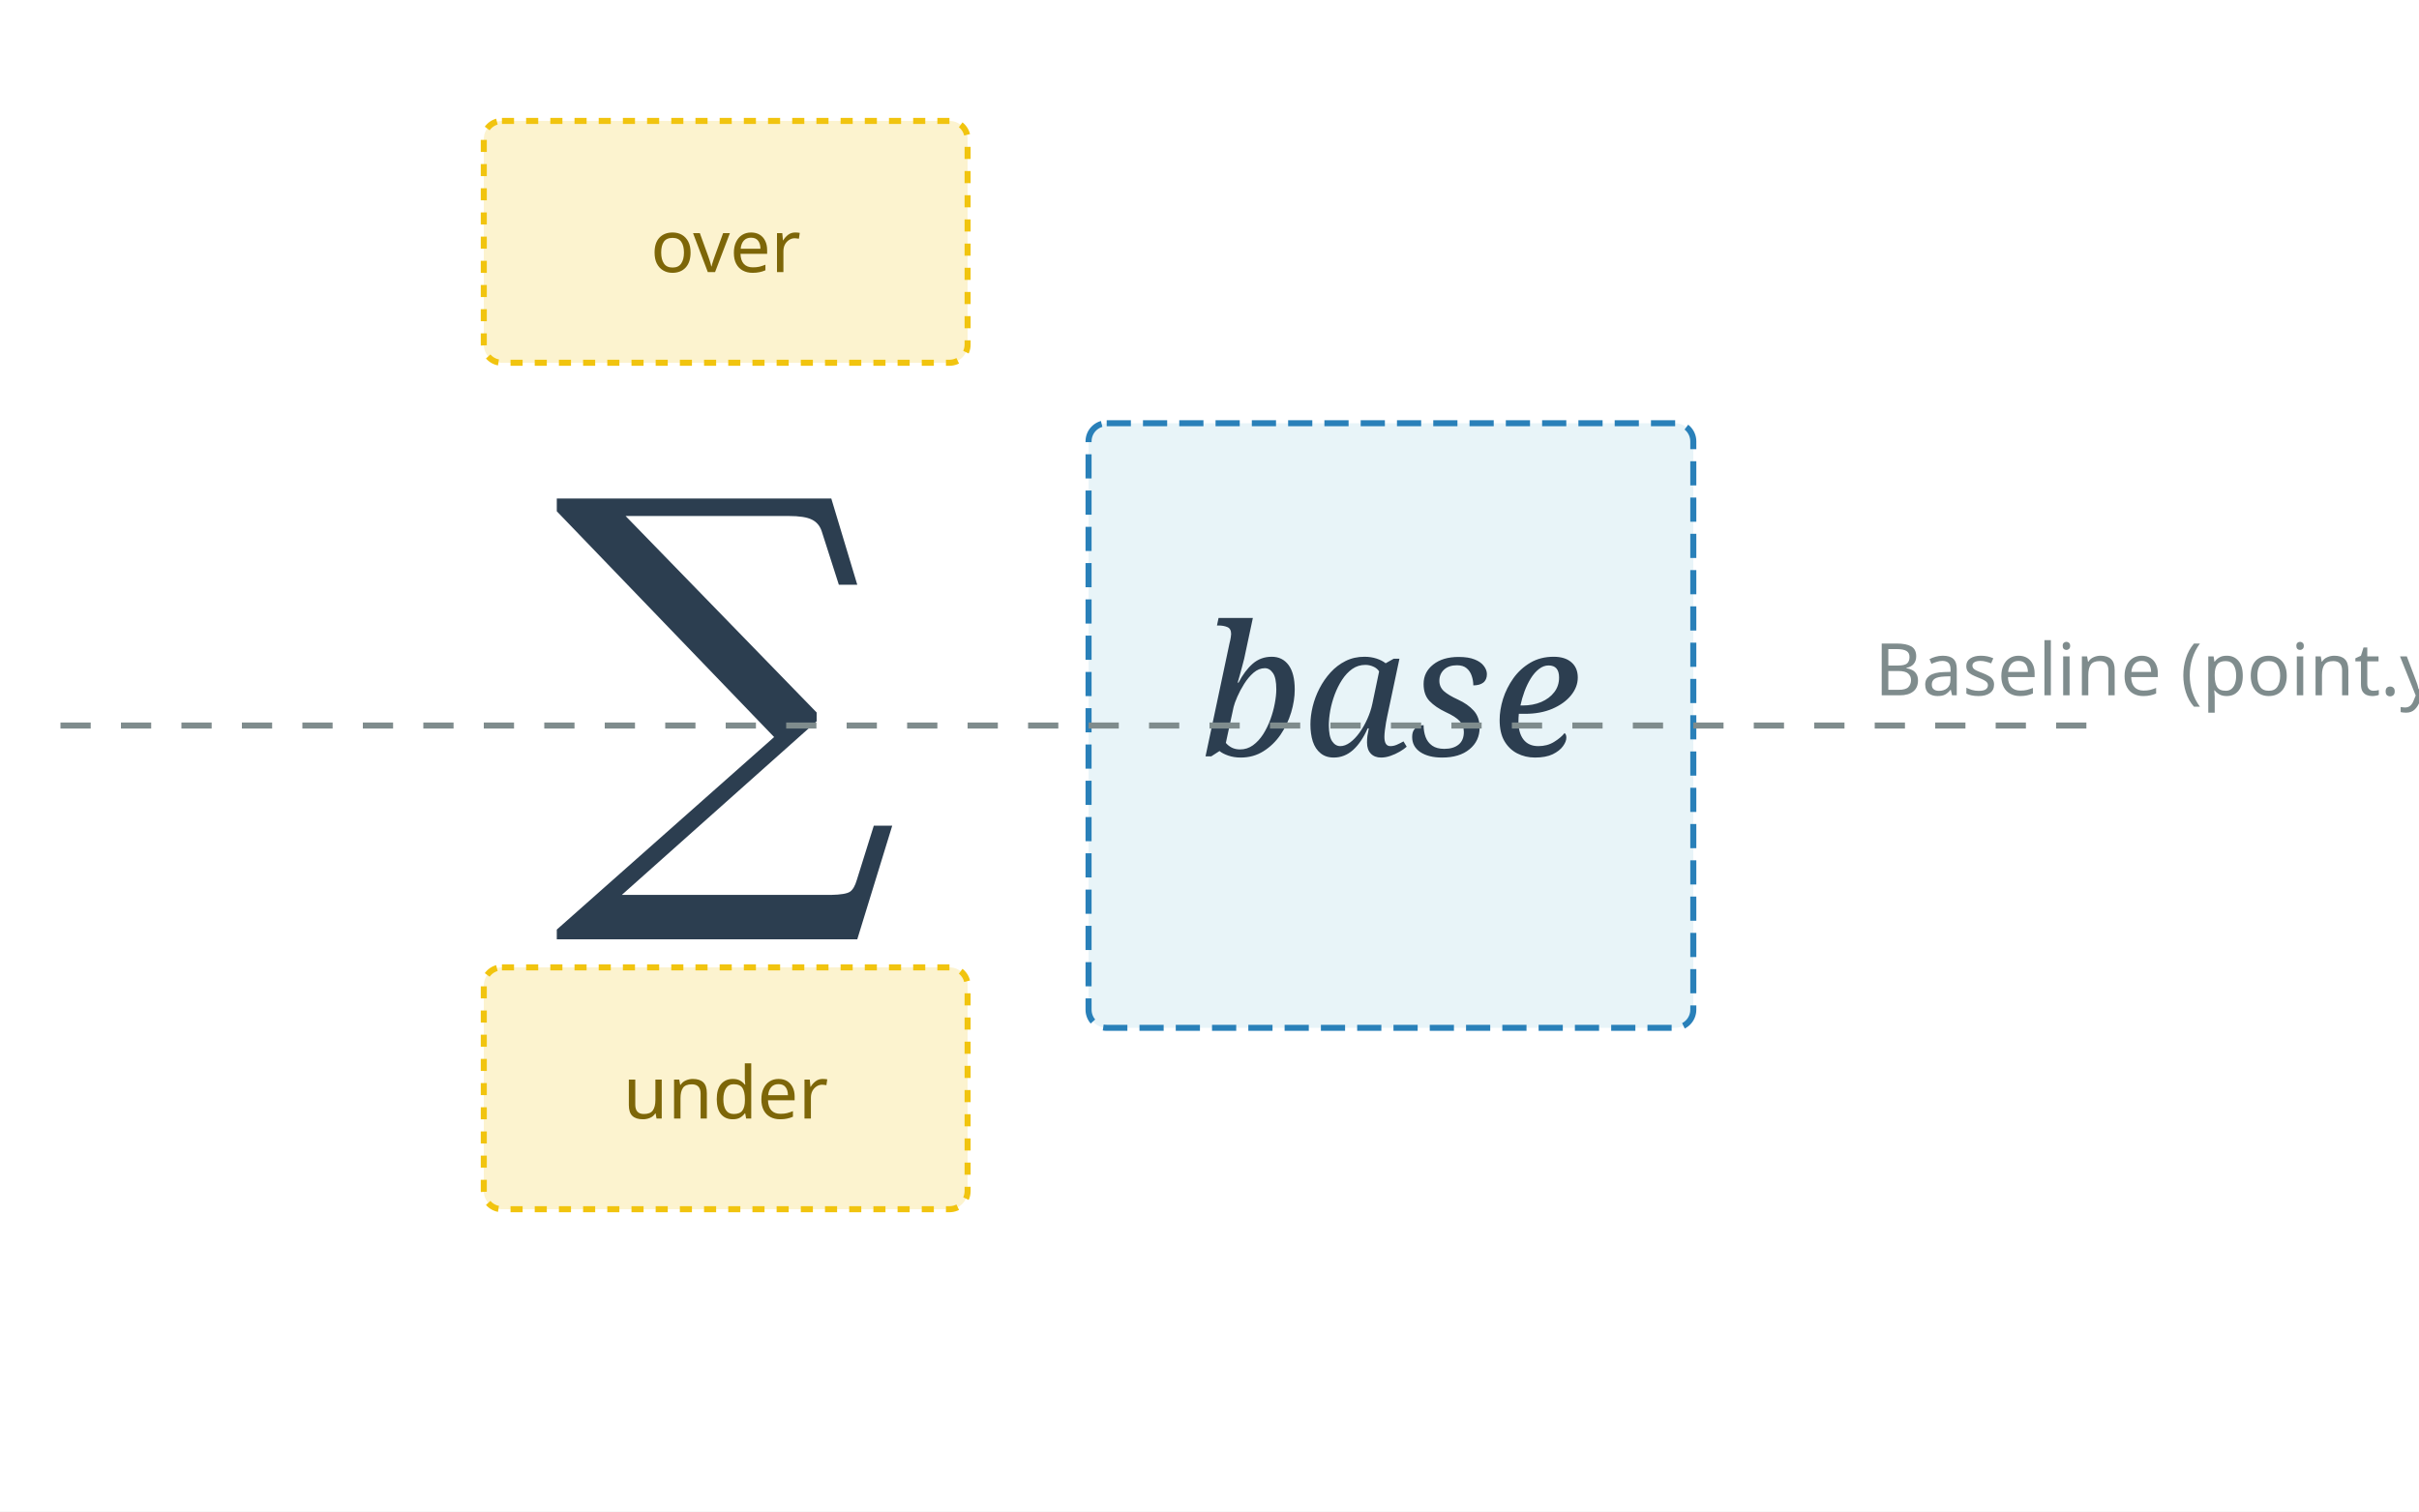
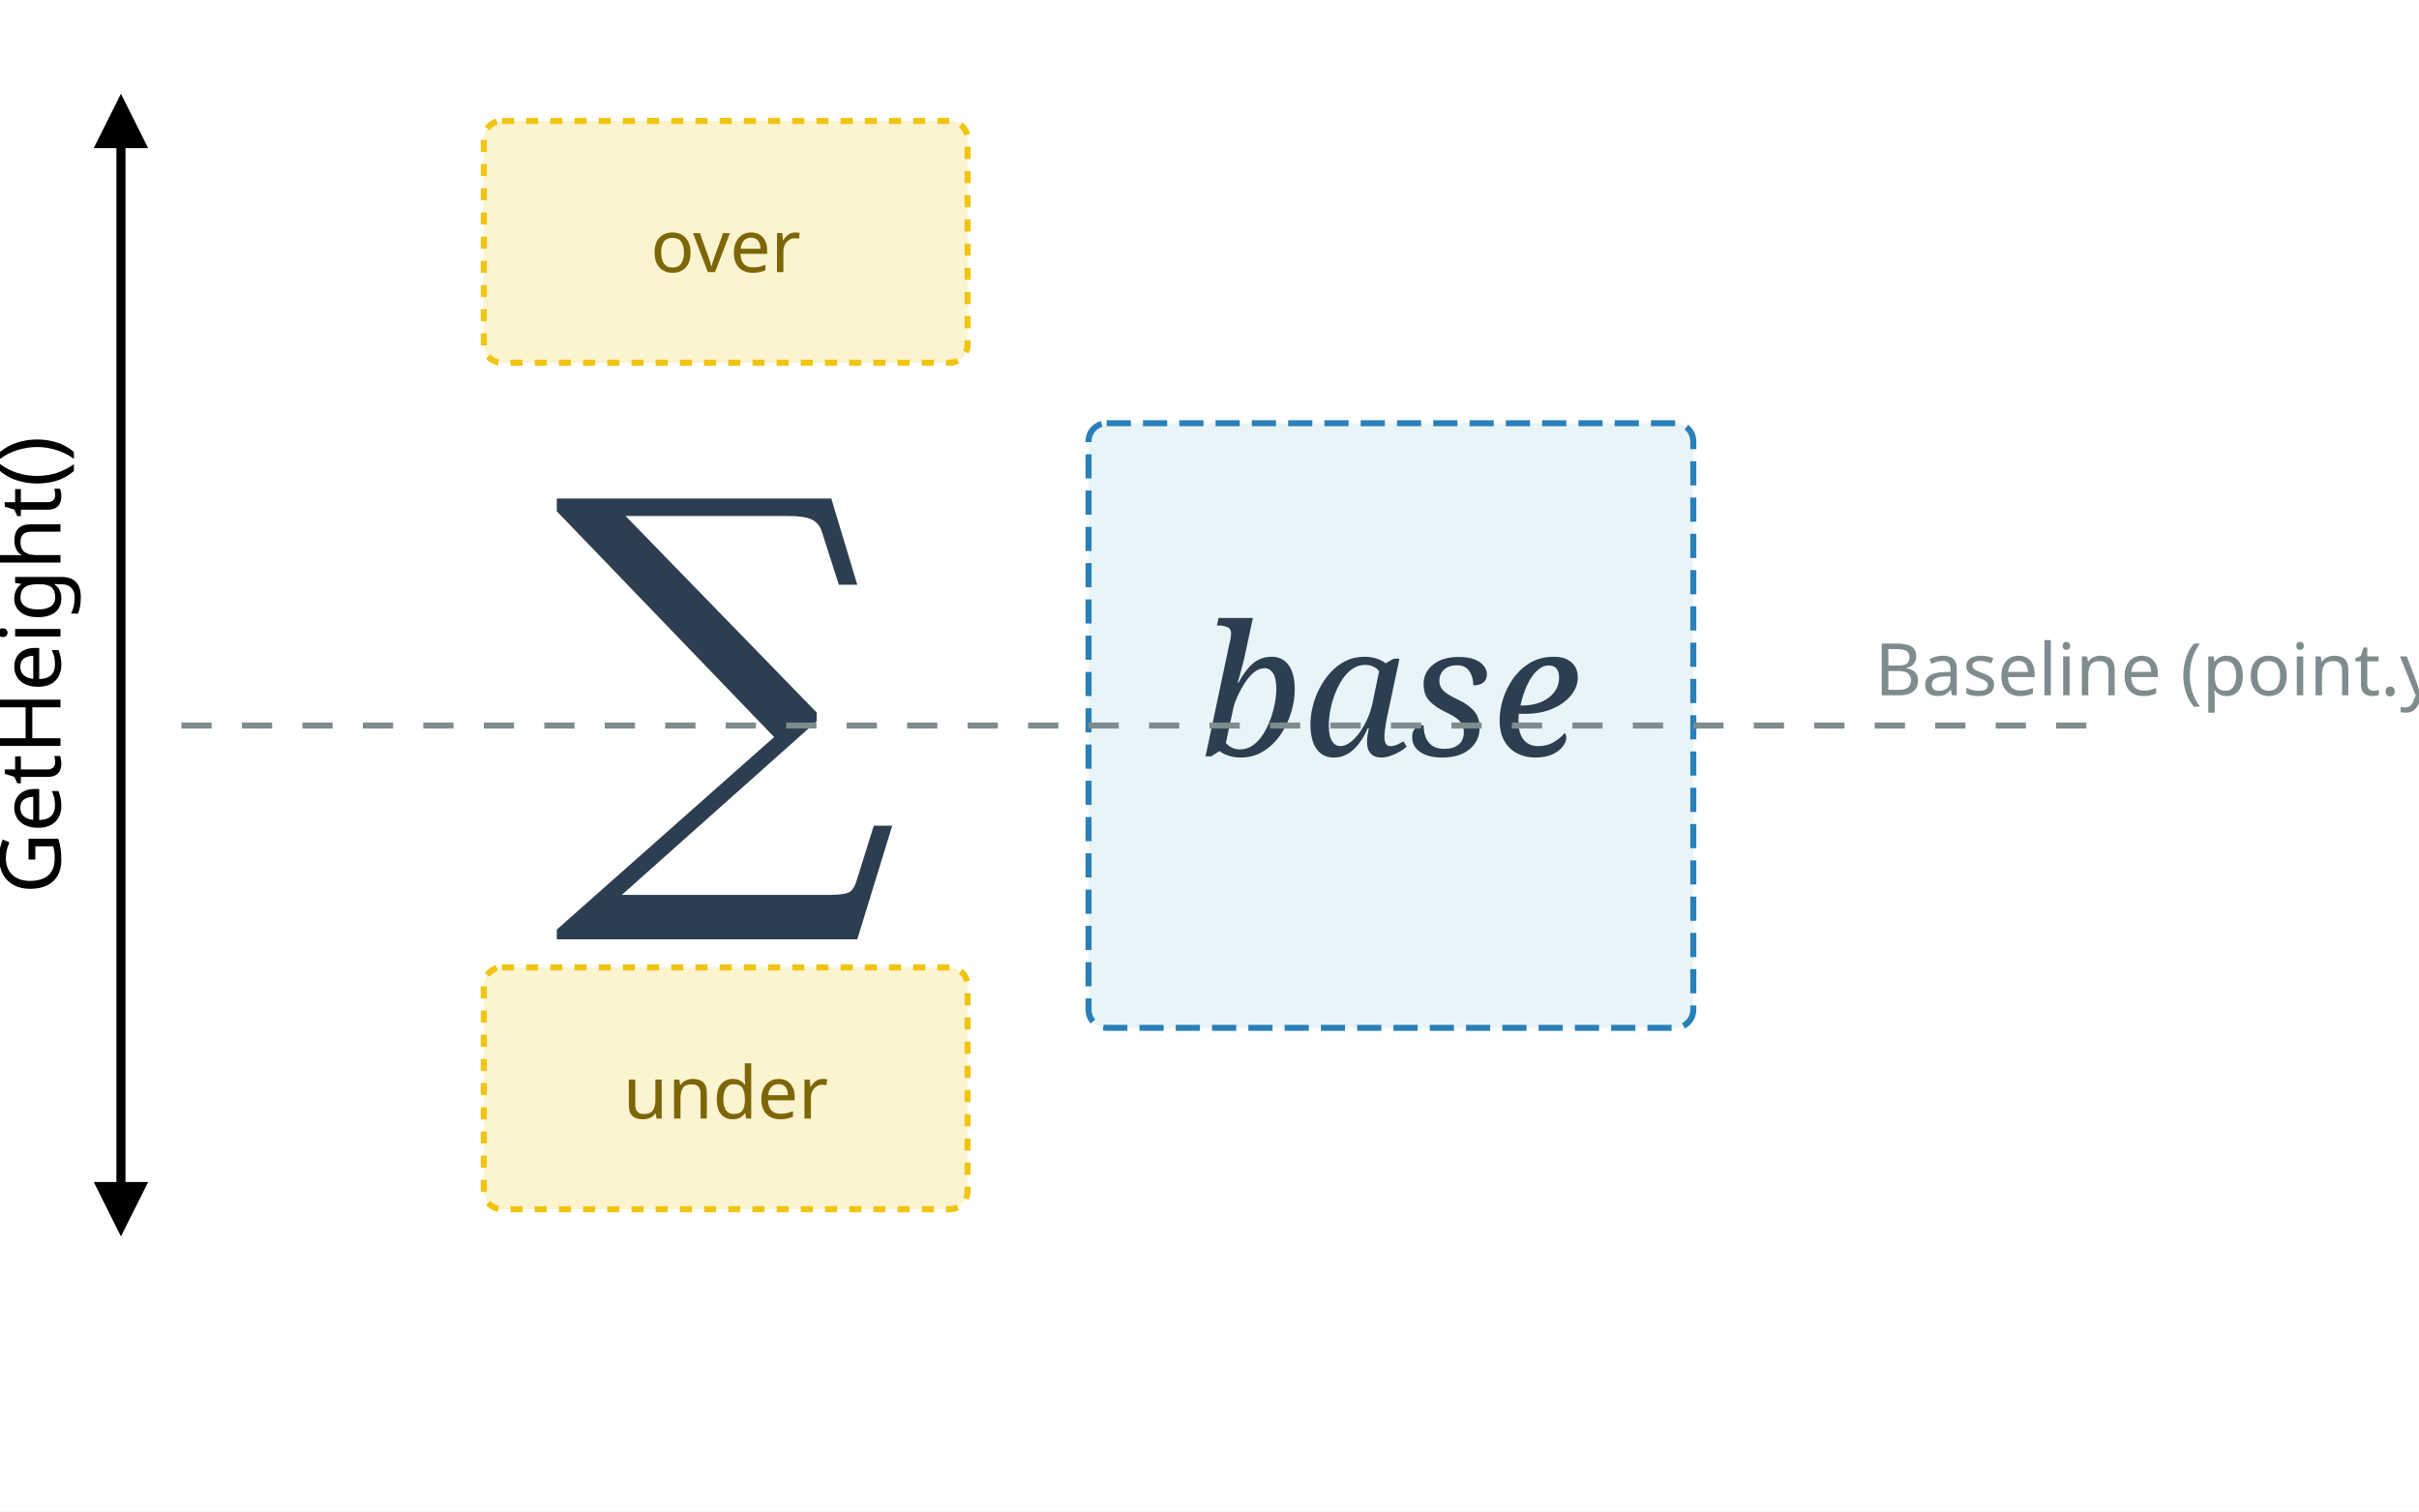
<svg xmlns="http://www.w3.org/2000/svg" width="400" height="250" viewBox="0 0 400 250">
  <defs>
    <marker id="arrow" viewBox="0 0 10 10" refX="5" refY="5" markerWidth="6" markerHeight="6" orient="auto-start-reverse">
      <path d="M 0 0 L 10 5 L 0 10 z" />
    </marker>
  </defs>
  <rect width="100%" height="100%" fill="white" />
  <rect x="80" y="20" width="80" height="40" rx="3" fill="#fcf3cf" stroke="#f1c40f" stroke-width="1" stroke-dasharray="2,2" />
  <text x="120" y="45" font-family="sans-serif" font-size="12" text-anchor="middle" fill="#7d6608">over</text>
  <text x="120" y="140" font-family="serif" font-size="80" text-anchor="middle" fill="#2c3e50">∑</text>
  <rect x="80" y="160" width="80" height="40" rx="3" fill="#fcf3cf" stroke="#f1c40f" stroke-width="1" stroke-dasharray="2,2" />
  <text x="120" y="185" font-family="sans-serif" font-size="12" text-anchor="middle" fill="#7d6608">under</text>
  <rect x="180" y="70" width="100" height="100" rx="3" fill="#e8f4f8" stroke="#2980b9" stroke-width="1" stroke-dasharray="4,2" />
  <text x="230" y="125" font-family="serif" font-style="italic" font-size="30" text-anchor="middle" fill="#2c3e50">base</text>
-   <line x1="10" y1="120" x2="350" y2="120" stroke="#7f8c8d" stroke-dasharray="5,5" />
+   <line x1="20" y1="20" x2="20" y2="200" stroke="black" stroke-width="1.5" marker-start="url(#arrow)" marker-end="url(#arrow)" />
+   <text x="10" y="110" font-family="sans-serif" font-size="14" text-anchor="middle" transform="rotate(-90 10,110)">GetHeight()</text>
+   <line x1="30" y1="120" x2="350" y2="120" stroke="#7f8c8d" stroke-dasharray="5,5" />
  <text x="310" y="115" font-family="sans-serif" font-size="12" fill="#7f8c8d">Baseline (point.y)</text>
</svg>
